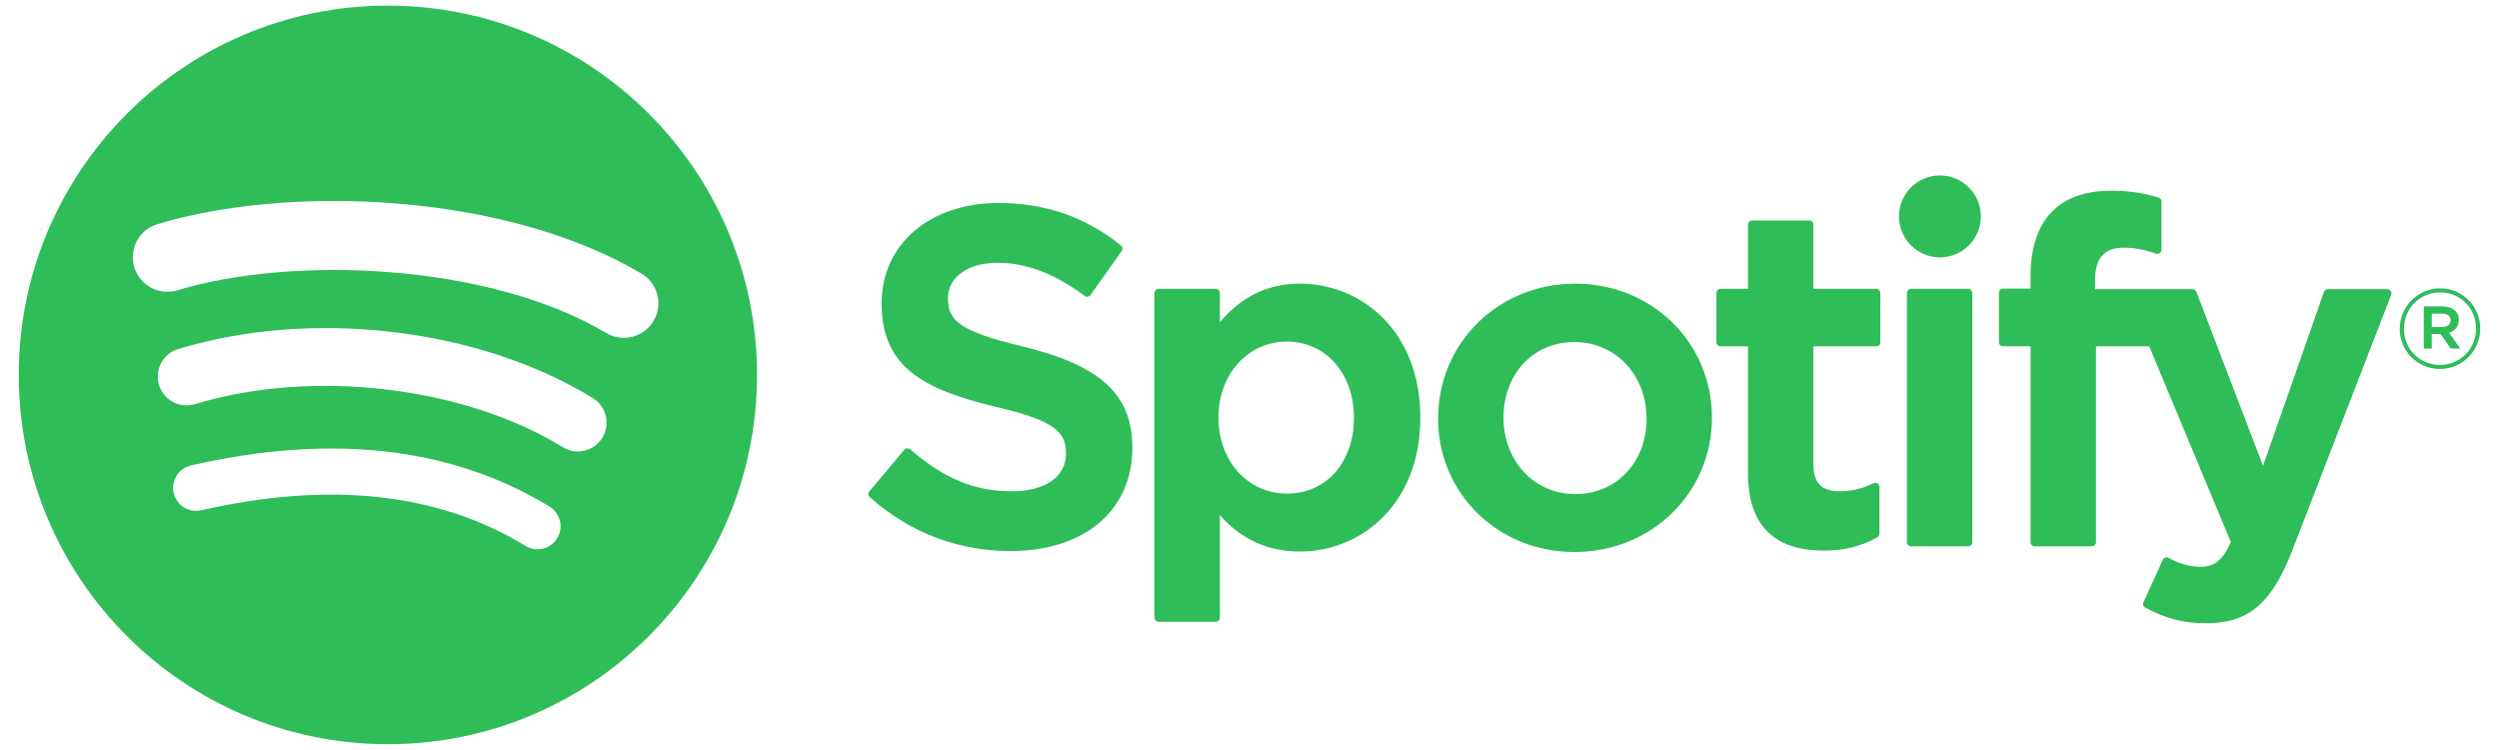
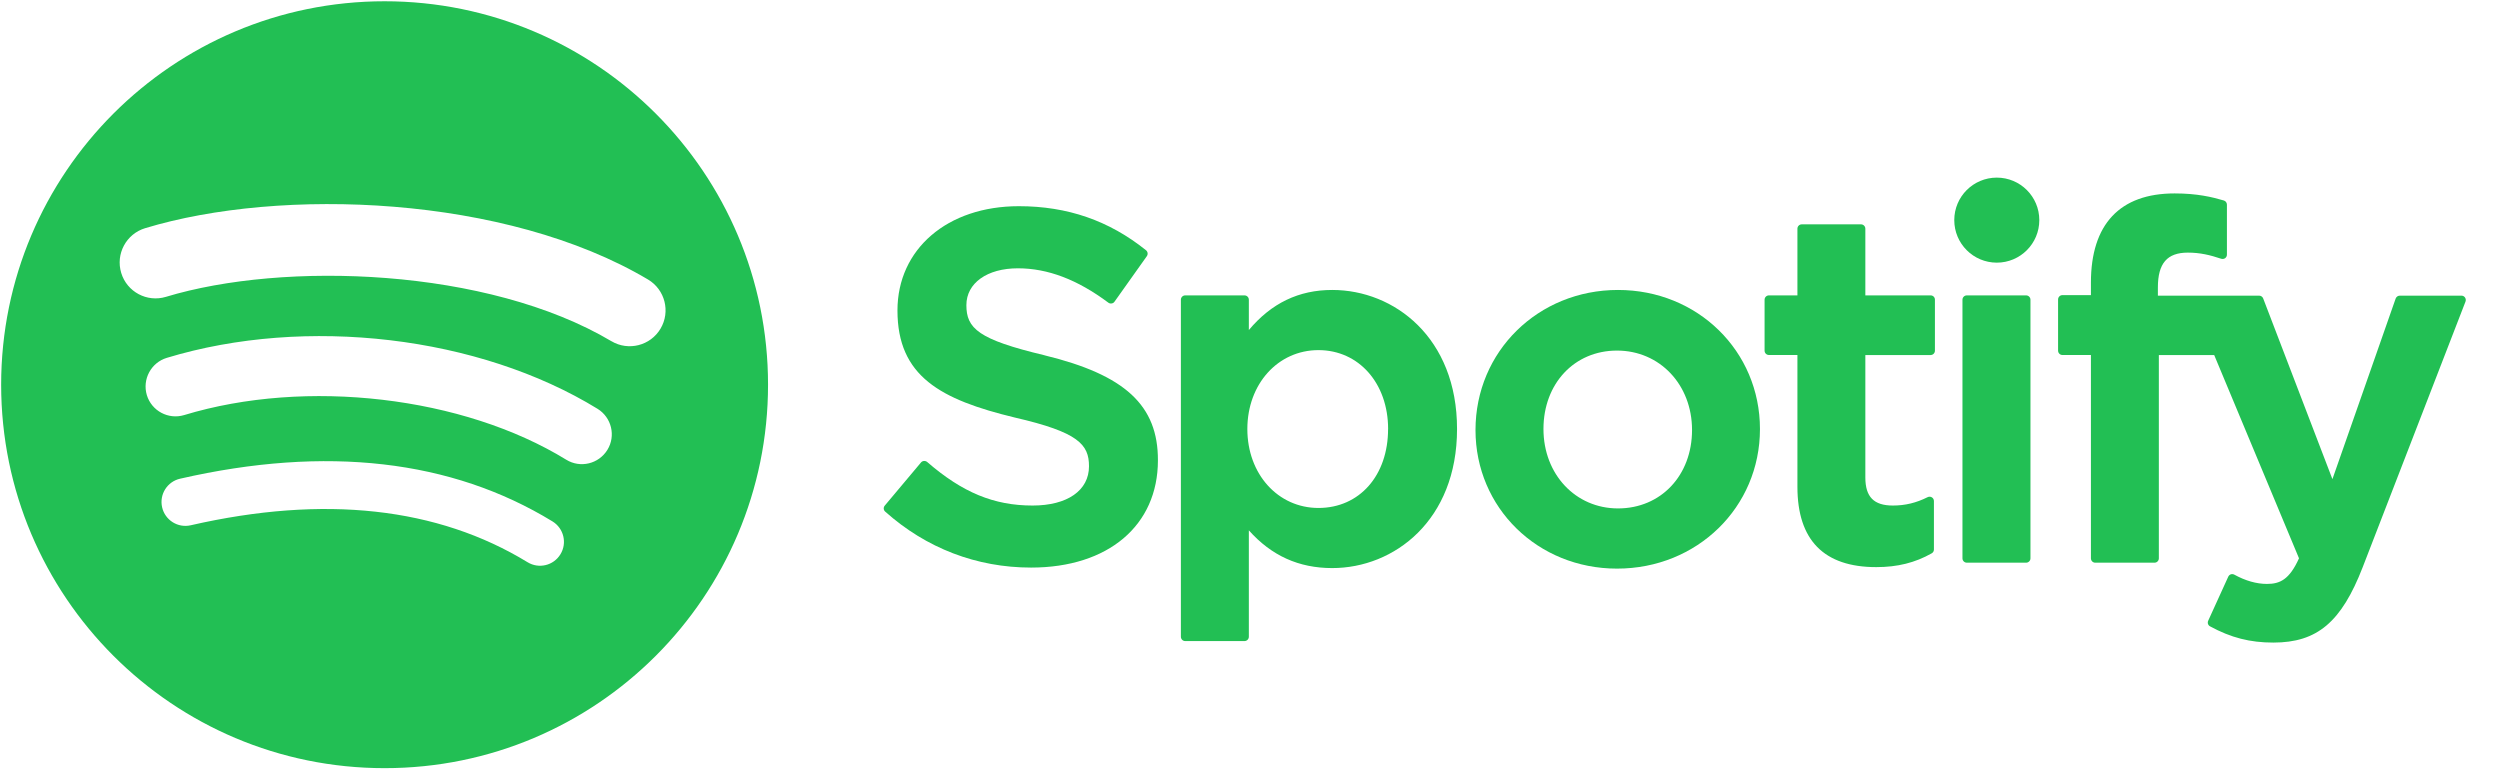
- <svg xmlns="http://www.w3.org/2000/svg" id="Layer_1" style="enable-background:new 0 0 566.93 170.04" xml:space="preserve" viewBox="0 0 566.93 170.04" version="1.1" y="0px" x="0px" fill="#2ebd59">
-   <path d="m87.996 1.277c-46.249 0-83.743 37.493-83.743 83.742 0 46.254 37.494 83.745 83.743 83.745 46.251 0 83.743-37.491 83.743-83.745 0-46.246-37.49-83.738-83.744-83.738zm38.404 120.78c-1.504 2.467-4.718 3.24-7.177 1.737-19.665-12.019-44.417-14.734-73.567-8.075-2.809 0.644-5.609-1.117-6.249-3.925-0.643-2.809 1.11-5.609 3.926-6.249 31.9-7.293 59.263-4.154 81.336 9.334 2.46 1.51 3.24 4.72 1.73 7.18zm10.25-22.799c-1.894 3.073-5.912 4.037-8.981 2.15-22.505-13.834-56.822-17.841-83.447-9.759-3.453 1.043-7.1-0.903-8.148-4.35-1.04-3.453 0.907-7.093 4.354-8.143 30.413-9.228 68.221-4.758 94.071 11.127 3.07 1.89 4.04 5.91 2.15 8.976zm0.88-23.744c-26.994-16.031-71.52-17.505-97.289-9.684-4.138 1.255-8.514-1.081-9.768-5.219-1.254-4.14 1.08-8.513 5.221-9.771 29.581-8.98 78.756-7.245 109.83 11.202 3.722 2.209 4.943 7.016 2.737 10.733-2.2 3.722-7.02 4.949-10.73 2.739z" />
-   <path d="m232.09 78.586c-14.459-3.448-17.033-5.868-17.033-10.953 0-4.804 4.523-8.037 11.249-8.037 6.52 0 12.985 2.455 19.763 7.509 0.205 0.153 0.462 0.214 0.715 0.174 0.253-0.038 0.477-0.177 0.625-0.386l7.06-9.952c0.29-0.41 0.211-0.975-0.18-1.288-8.067-6.473-17.151-9.62-27.769-9.62-15.612 0-26.517 9.369-26.517 22.774 0 14.375 9.407 19.465 25.663 23.394 13.836 3.187 16.171 5.857 16.171 10.63 0 5.289-4.722 8.577-12.321 8.577-8.44 0-15.324-2.843-23.025-9.512-0.191-0.165-0.453-0.24-0.695-0.226-0.255 0.021-0.488 0.139-0.65 0.334l-7.916 9.421c-0.332 0.391-0.29 0.975 0.094 1.313 8.96 7.999 19.98 12.224 31.872 12.224 16.823 0 27.694-9.192 27.694-23.419 0.03-12.01-7.16-18.66-24.77-22.944z" />
-   <path d="m294.95 64.326c-7.292 0-13.273 2.872-18.205 8.757v-6.624c0-0.523-0.424-0.949-0.946-0.949h-12.947c-0.523 0-0.946 0.426-0.946 0.949v73.602c0 0.523 0.423 0.949 0.946 0.949h12.947c0.522 0 0.946-0.426 0.946-0.949v-23.233c4.933 5.536 10.915 8.241 18.205 8.241 13.549 0 27.265-10.43 27.265-30.368 0.02-19.943-13.7-30.376-27.25-30.376zm12.21 30.375c0 10.153-6.254 17.238-15.209 17.238-8.853 0-15.531-7.407-15.531-17.238 0-9.83 6.678-17.238 15.531-17.238 8.81-0.001 15.21 7.247 15.21 17.237z" />
-   <path d="m357.37 64.326c-17.449 0-31.119 13.436-31.119 30.592 0 16.969 13.576 30.264 30.905 30.264 17.511 0 31.223-13.391 31.223-30.481 0-17.031-13.62-30.373-31.01-30.373zm0 47.714c-9.281 0-16.278-7.457-16.278-17.344 0-9.929 6.755-17.134 16.064-17.134 9.341 0 16.385 7.457 16.385 17.351 0 9.927-6.8 17.127-16.17 17.127z" />
-   <path d="m425.64 65.51h-14.247v-14.566c0-0.522-0.422-0.948-0.945-0.948h-12.945c-0.524 0-0.949 0.426-0.949 0.948v14.566h-6.225c-0.521 0-0.943 0.426-0.943 0.949v11.127c0 0.522 0.422 0.949 0.943 0.949h6.225v28.791c0 11.635 5.791 17.534 17.212 17.534 4.644 0 8.497-0.959 12.128-3.018 0.295-0.165 0.478-0.483 0.478-0.821v-10.596c0-0.327-0.17-0.636-0.45-0.807-0.282-0.177-0.633-0.186-0.922-0.043-2.494 1.255-4.905 1.834-7.6 1.834-4.154 0-6.007-1.886-6.007-6.113v-26.756h14.247c0.523 0 0.944-0.426 0.944-0.949v-11.126c0.02-0.523-0.4-0.949-0.93-0.949z" />
-   <path d="m475.28 65.567v-1.789c0-5.263 2.018-7.61 6.544-7.61 2.699 0 4.867 0.536 7.295 1.346 0.299 0.094 0.611 0.047 0.854-0.132 0.25-0.179 0.391-0.466 0.391-0.77v-10.91c0-0.417-0.268-0.786-0.67-0.909-2.565-0.763-5.847-1.546-10.761-1.546-11.958 0-18.279 6.734-18.279 19.467v2.74h-6.22c-0.522 0-0.95 0.426-0.95 0.948v11.184c0 0.522 0.428 0.949 0.95 0.949h6.22v44.409c0 0.523 0.422 0.949 0.944 0.949h12.947c0.523 0 0.949-0.426 0.949-0.949v-44.406h12.088l18.517 44.398c-2.102 4.665-4.169 5.593-6.991 5.593-2.281 0-4.683-0.681-7.139-2.025-0.231-0.127-0.505-0.148-0.754-0.071-0.247 0.087-0.455 0.271-0.56 0.511l-4.388 9.627c-0.209 0.455-0.03 0.989 0.408 1.225 4.581 2.481 8.716 3.54 13.827 3.54 9.56 0 14.844-4.453 19.502-16.433l22.461-58.04c0.113-0.292 0.079-0.622-0.1-0.881-0.178-0.257-0.465-0.412-0.779-0.412h-13.478c-0.404 0-0.765 0.257-0.897 0.636l-13.807 39.438-15.123-39.464c-0.138-0.367-0.492-0.61-0.884-0.61h-22.12z" />
-   <path d="m446.5 65.51h-12.947c-0.523 0-0.949 0.426-0.949 0.949v56.485c0 0.523 0.426 0.949 0.949 0.949h12.947c0.522 0 0.949-0.426 0.949-0.949v-56.481c0-0.523-0.42-0.949-0.95-0.949z" />
-   <path d="m440.1 39.791c-5.129 0-9.291 4.152-9.291 9.281 0 5.132 4.163 9.289 9.291 9.289 5.127 0 9.285-4.157 9.285-9.289 0-5.128-4.16-9.281-9.28-9.281z" />
-   <path d="m553.52 83.671c-5.124 0-9.111-4.115-9.111-9.112s4.039-9.159 9.159-9.159c5.124 0 9.111 4.114 9.111 9.107 0 4.997-4.04 9.164-9.16 9.164zm0.05-17.365c-4.667 0-8.198 3.71-8.198 8.253 0 4.541 3.506 8.201 8.151 8.201 4.666 0 8.201-3.707 8.201-8.253 0-4.541-3.51-8.201-8.15-8.201zm2.02 9.138l2.577 3.608h-2.173l-2.32-3.31h-1.995v3.31h-1.819v-9.564h4.265c2.222 0 3.683 1.137 3.683 3.051 0.01 1.568-0.9 2.526-2.21 2.905zm-1.54-4.315h-2.372v3.025h2.372c1.184 0 1.891-0.579 1.891-1.514 0-0.984-0.71-1.511-1.89-1.511z" />
+ <svg xmlns="http://www.w3.org/2000/svg" width="65px" height="20px" viewBox="0 0 65 20" version="1.1">
+   <defs />
+   <g id="Page-1" stroke="none" stroke-width="1" fill="none" fill-rule="evenodd">
+     <g id="02-auth-g" transform="translate(-1129, -80)" fill="#22BF54">
+       <g id="Group" transform="translate(788, 60)">
+         <g id="Frontend-Copy">
+           <g id="spotify_svg" transform="translate(341, 20)">
+             <path d="M10,0.033 C4.494,0.033 0.03,4.496 0.03,10.002 C0.03,15.509 4.494,19.972 10,19.972 C15.506,19.972 19.969,15.509 19.969,10.002 C19.969,4.497 15.506,0.033 9.999,0.033 L10,0.033 Z M14.571,14.412 C14.392,14.705 14.01,14.797 13.717,14.618 C11.376,13.188 8.429,12.864 4.959,13.657 C4.625,13.734 4.291,13.524 4.215,13.19 C4.139,12.855 4.347,12.522 4.683,12.446 C8.48,11.578 11.738,11.951 14.365,13.557 C14.658,13.737 14.751,14.119 14.571,14.412 L14.571,14.412 Z M15.792,11.697 C15.566,12.063 15.088,12.178 14.723,11.953 C12.043,10.306 7.958,9.829 4.788,10.792 C4.377,10.916 3.943,10.684 3.818,10.274 C3.695,9.863 3.926,9.429 4.337,9.304 C7.957,8.206 12.458,8.738 15.536,10.629 C15.901,10.854 16.017,11.332 15.792,11.697 L15.792,11.697 Z M15.896,8.871 C12.683,6.962 7.382,6.787 4.314,7.718 C3.822,7.867 3.301,7.589 3.152,7.097 C3.002,6.604 3.28,6.083 3.773,5.933 C7.295,4.864 13.149,5.071 16.848,7.267 C17.291,7.53 17.437,8.102 17.174,8.545 C16.912,8.988 16.338,9.134 15.897,8.871 L15.896,8.871 Z" id="Shape" />
+             <path d="M27.154,9.236 C25.432,8.826 25.126,8.538 25.126,7.933 C25.126,7.361 25.664,6.976 26.465,6.976 C27.241,6.976 28.011,7.268 28.818,7.87 C28.842,7.888 28.873,7.895 28.903,7.89 C28.933,7.886 28.96,7.869 28.977,7.844 L29.818,6.66 C29.852,6.611 29.843,6.544 29.796,6.506 C28.836,5.736 27.755,5.361 26.49,5.361 C24.632,5.361 23.334,6.476 23.334,8.072 C23.334,9.784 24.454,10.39 26.389,10.857 C28.036,11.237 28.314,11.555 28.314,12.123 C28.314,12.752 27.752,13.144 26.847,13.144 C25.842,13.144 25.023,12.805 24.106,12.011 C24.083,11.992 24.052,11.983 24.023,11.985 C23.993,11.987 23.965,12.001 23.946,12.024 L23.004,13.146 C22.964,13.192 22.969,13.262 23.015,13.302 C24.081,14.254 25.393,14.757 26.809,14.757 C28.812,14.757 30.106,13.663 30.106,11.969 C30.11,10.54 29.254,9.748 27.157,9.238 L27.154,9.236 Z" id="Shape" />
+             <path d="M34.637,7.539 C33.769,7.539 33.057,7.881 32.47,8.581 L32.47,7.793 C32.47,7.73 32.419,7.68 32.357,7.68 L30.816,7.68 C30.753,7.68 30.703,7.73 30.703,7.793 L30.703,16.555 C30.703,16.617 30.753,16.668 30.816,16.668 L32.357,16.668 C32.419,16.668 32.47,16.617 32.47,16.555 L32.47,13.789 C33.057,14.448 33.769,14.77 34.637,14.77 C36.25,14.77 37.883,13.528 37.883,11.155 C37.885,8.781 36.252,7.539 34.639,7.539 L34.637,7.539 Z M36.09,11.155 C36.09,12.364 35.346,13.207 34.28,13.207 C33.226,13.207 32.431,12.325 32.431,11.155 C32.431,9.985 33.226,9.103 34.28,9.103 C35.329,9.103 36.091,9.965 36.091,11.155 L36.09,11.155 Z" id="Shape" />
+             <path d="M42.068,7.539 C39.991,7.539 38.363,9.138 38.363,11.181 C38.363,13.201 39.979,14.784 42.042,14.784 C44.127,14.784 45.759,13.189 45.759,11.155 C45.759,9.127 44.138,7.539 42.068,7.539 L42.068,7.539 Z M42.068,13.219 C40.963,13.219 40.13,12.331 40.13,11.154 C40.13,9.972 40.934,9.115 42.042,9.115 C43.154,9.115 43.993,10.002 43.993,11.18 C43.993,12.362 43.183,13.219 42.068,13.219 L42.068,13.219 Z" id="Shape" />
+             <path d="M50.195,7.68 L48.499,7.68 L48.499,5.946 C48.499,5.884 48.449,5.833 48.387,5.833 L46.846,5.833 C46.783,5.833 46.733,5.884 46.733,5.946 L46.733,7.68 L45.992,7.68 C45.93,7.68 45.879,7.73 45.879,7.793 L45.879,9.117 C45.879,9.18 45.93,9.23 45.992,9.23 L46.733,9.23 L46.733,12.658 C46.733,14.043 47.422,14.745 48.782,14.745 C49.335,14.745 49.793,14.631 50.225,14.386 C50.261,14.366 50.282,14.328 50.282,14.288 L50.282,13.027 C50.282,12.988 50.262,12.951 50.229,12.931 C50.195,12.91 50.153,12.909 50.119,12.926 C49.822,13.075 49.535,13.144 49.214,13.144 C48.72,13.144 48.499,12.919 48.499,12.416 L48.499,9.231 L50.195,9.231 C50.258,9.231 50.308,9.18 50.308,9.118 L50.308,7.793 C50.31,7.731 50.26,7.68 50.197,7.68 L50.195,7.68 Z" id="Shape" />
+             <path d="M56.105,7.687 L56.105,7.474 C56.105,6.847 56.345,6.568 56.884,6.568 C57.205,6.568 57.463,6.631 57.752,6.728 C57.788,6.739 57.825,6.733 57.854,6.712 C57.884,6.691 57.9,6.657 57.9,6.62 L57.9,5.322 C57.9,5.272 57.869,5.228 57.821,5.213 C57.515,5.123 57.125,5.029 56.54,5.029 C55.116,5.029 54.364,5.831 54.364,7.347 L54.364,7.673 L53.623,7.673 C53.561,7.673 53.51,7.724 53.51,7.786 L53.51,9.117 C53.51,9.18 53.561,9.23 53.623,9.23 L54.364,9.23 L54.364,14.517 C54.364,14.579 54.414,14.63 54.476,14.63 L56.017,14.63 C56.08,14.63 56.13,14.579 56.13,14.517 L56.13,9.231 L57.569,9.231 L59.774,14.516 C59.523,15.072 59.277,15.182 58.941,15.182 C58.67,15.182 58.384,15.101 58.092,14.941 C58.064,14.926 58.031,14.923 58.002,14.932 C57.972,14.943 57.948,14.965 57.935,14.993 L57.413,16.139 C57.388,16.194 57.409,16.257 57.461,16.285 C58.007,16.581 58.499,16.707 59.107,16.707 C60.245,16.707 60.875,16.177 61.429,14.75 L64.103,7.841 C64.116,7.806 64.112,7.767 64.091,7.736 C64.07,7.705 64.036,7.687 63.998,7.687 L62.394,7.687 C62.346,7.687 62.303,7.718 62.287,7.763 L60.643,12.458 L58.843,7.76 C58.827,7.716 58.784,7.687 58.738,7.687 L56.104,7.687 L56.105,7.687 Z" id="Shape" />
+             <path d="M52.679,7.68 L51.137,7.68 C51.075,7.68 51.024,7.73 51.024,7.793 L51.024,14.517 C51.024,14.579 51.075,14.63 51.137,14.63 L52.679,14.63 C52.741,14.63 52.792,14.579 52.792,14.517 L52.792,7.793 C52.792,7.731 52.742,7.68 52.678,7.68 L52.679,7.68 Z" id="Shape" />
+             <path d="M51.917,4.618 C51.306,4.618 50.811,5.112 50.811,5.723 C50.811,6.334 51.306,6.829 51.917,6.829 C52.527,6.829 53.022,6.334 53.022,5.723 C53.022,5.112 52.527,4.618 51.917,4.618 L51.917,4.618 Z" id="Shape" />
+           </g>
+         </g>
+       </g>
+     </g>
+   </g>
</svg>
